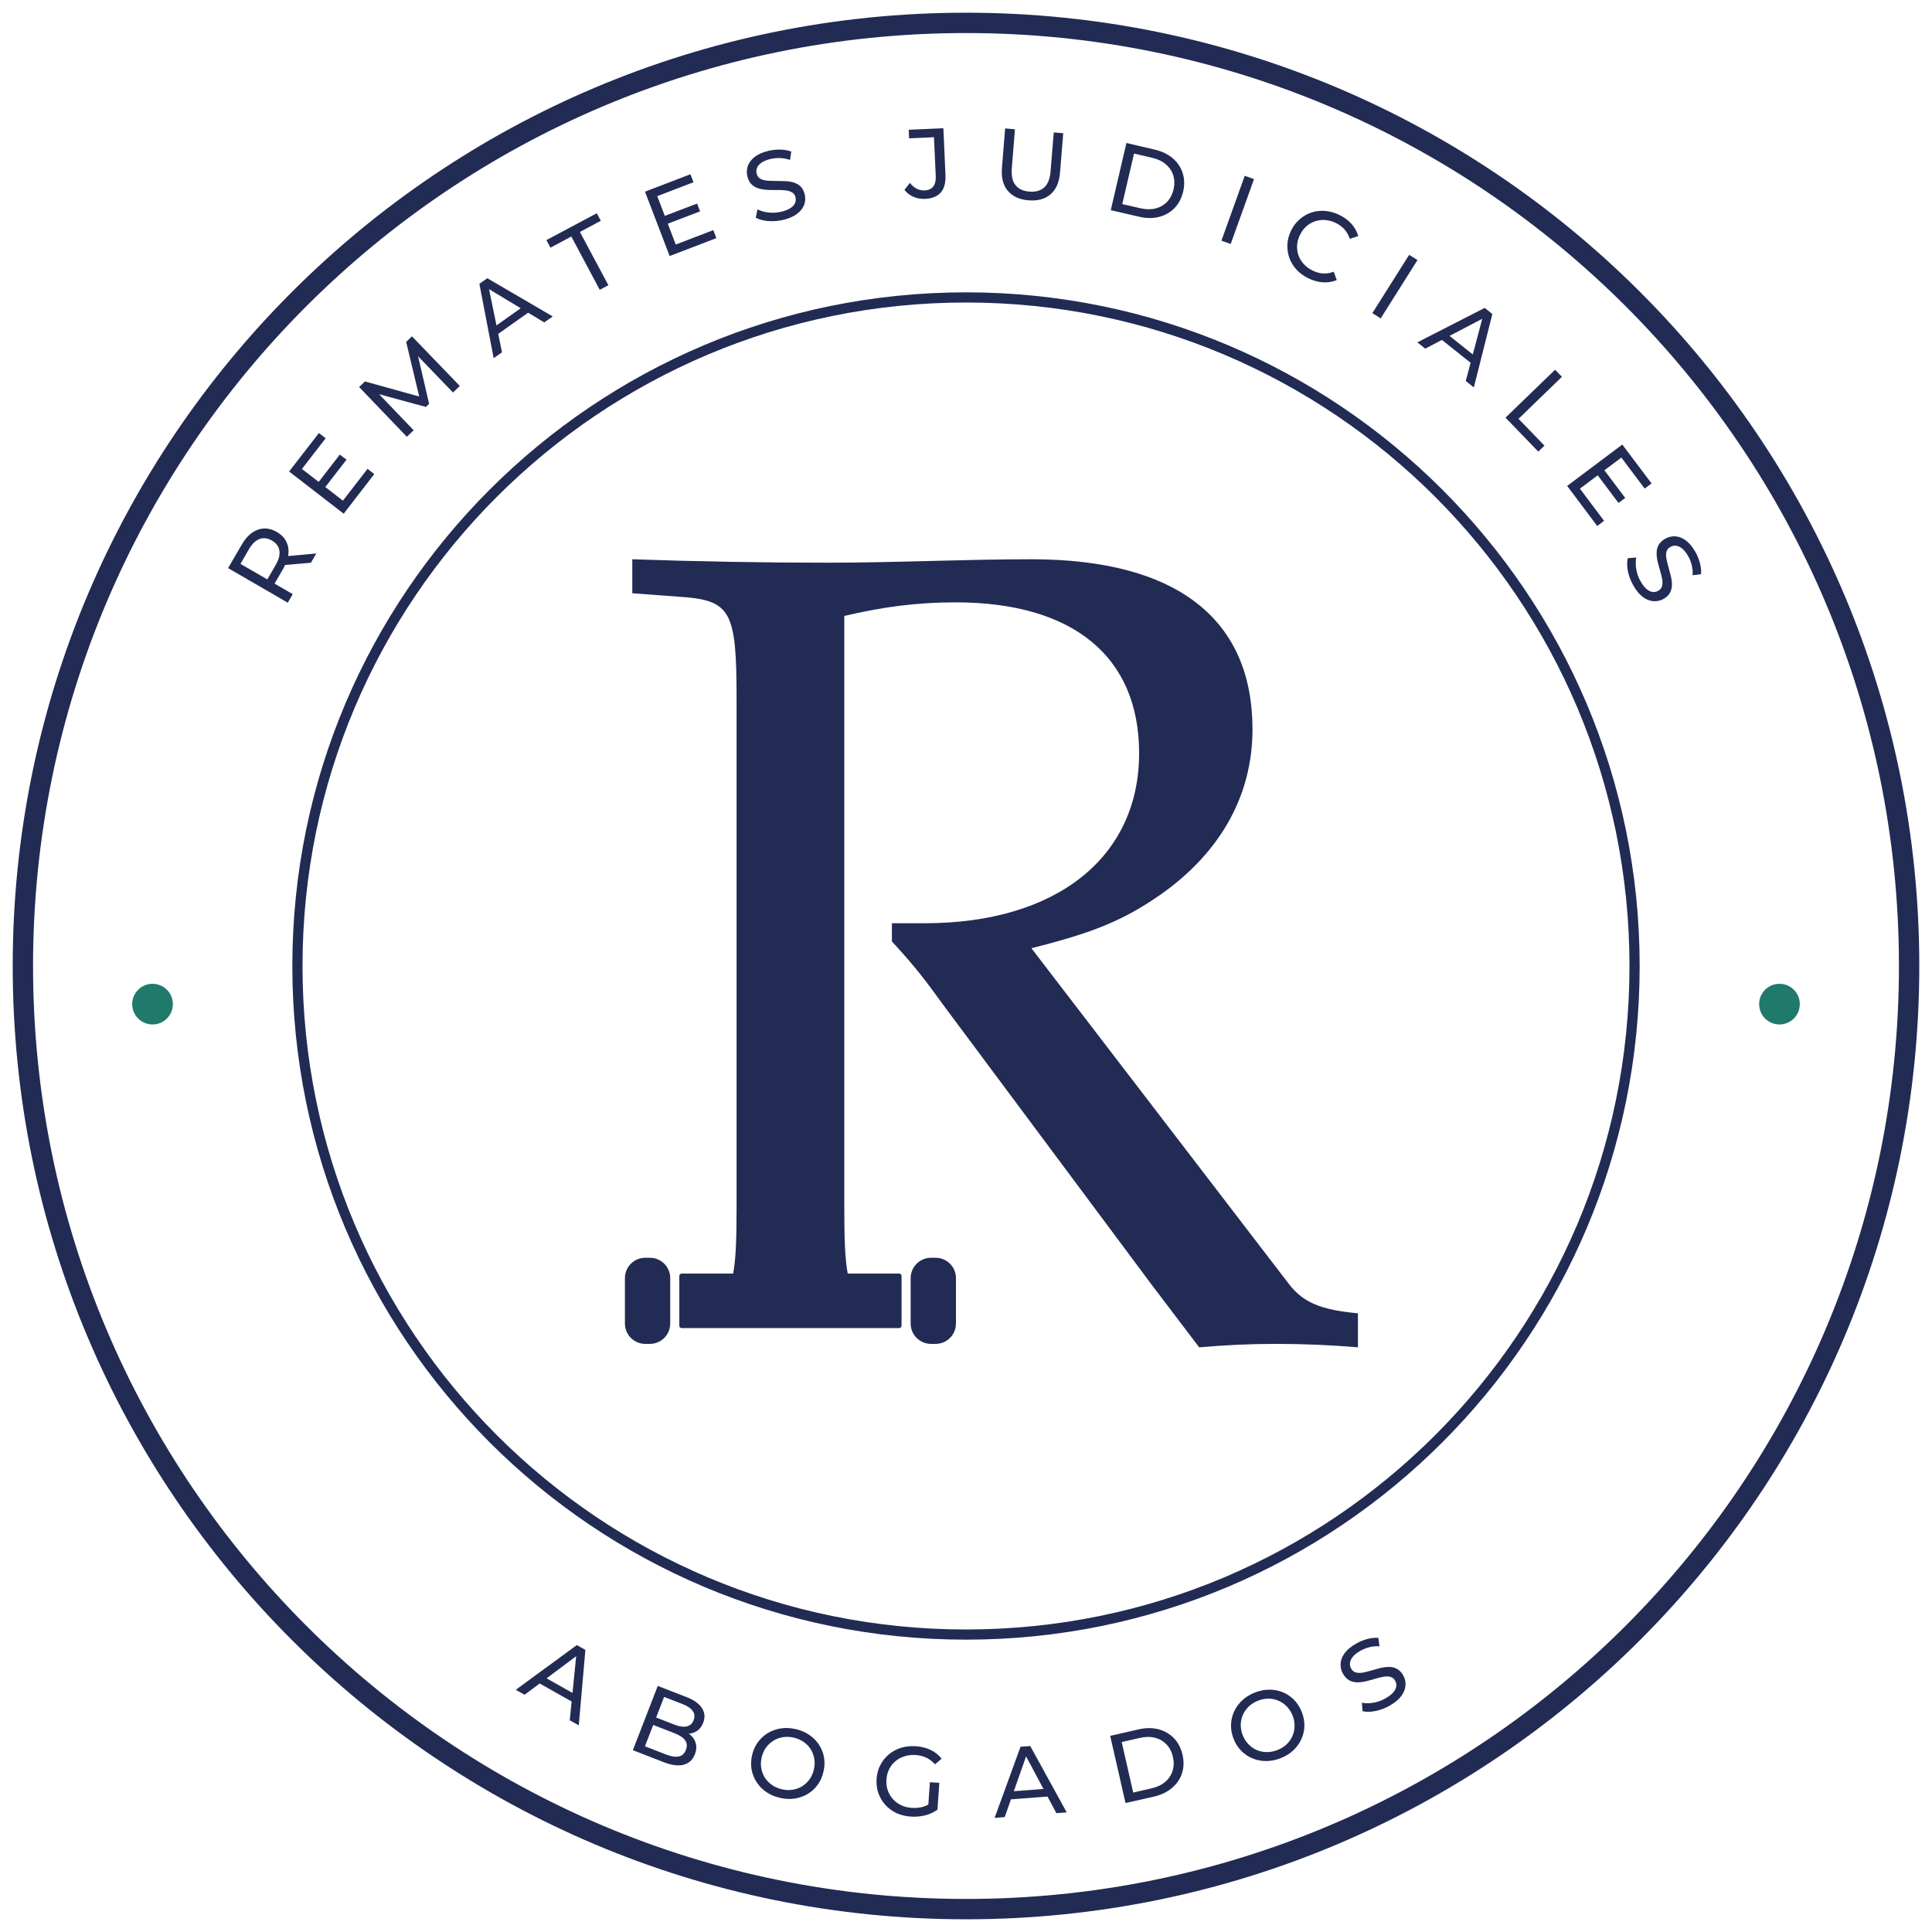
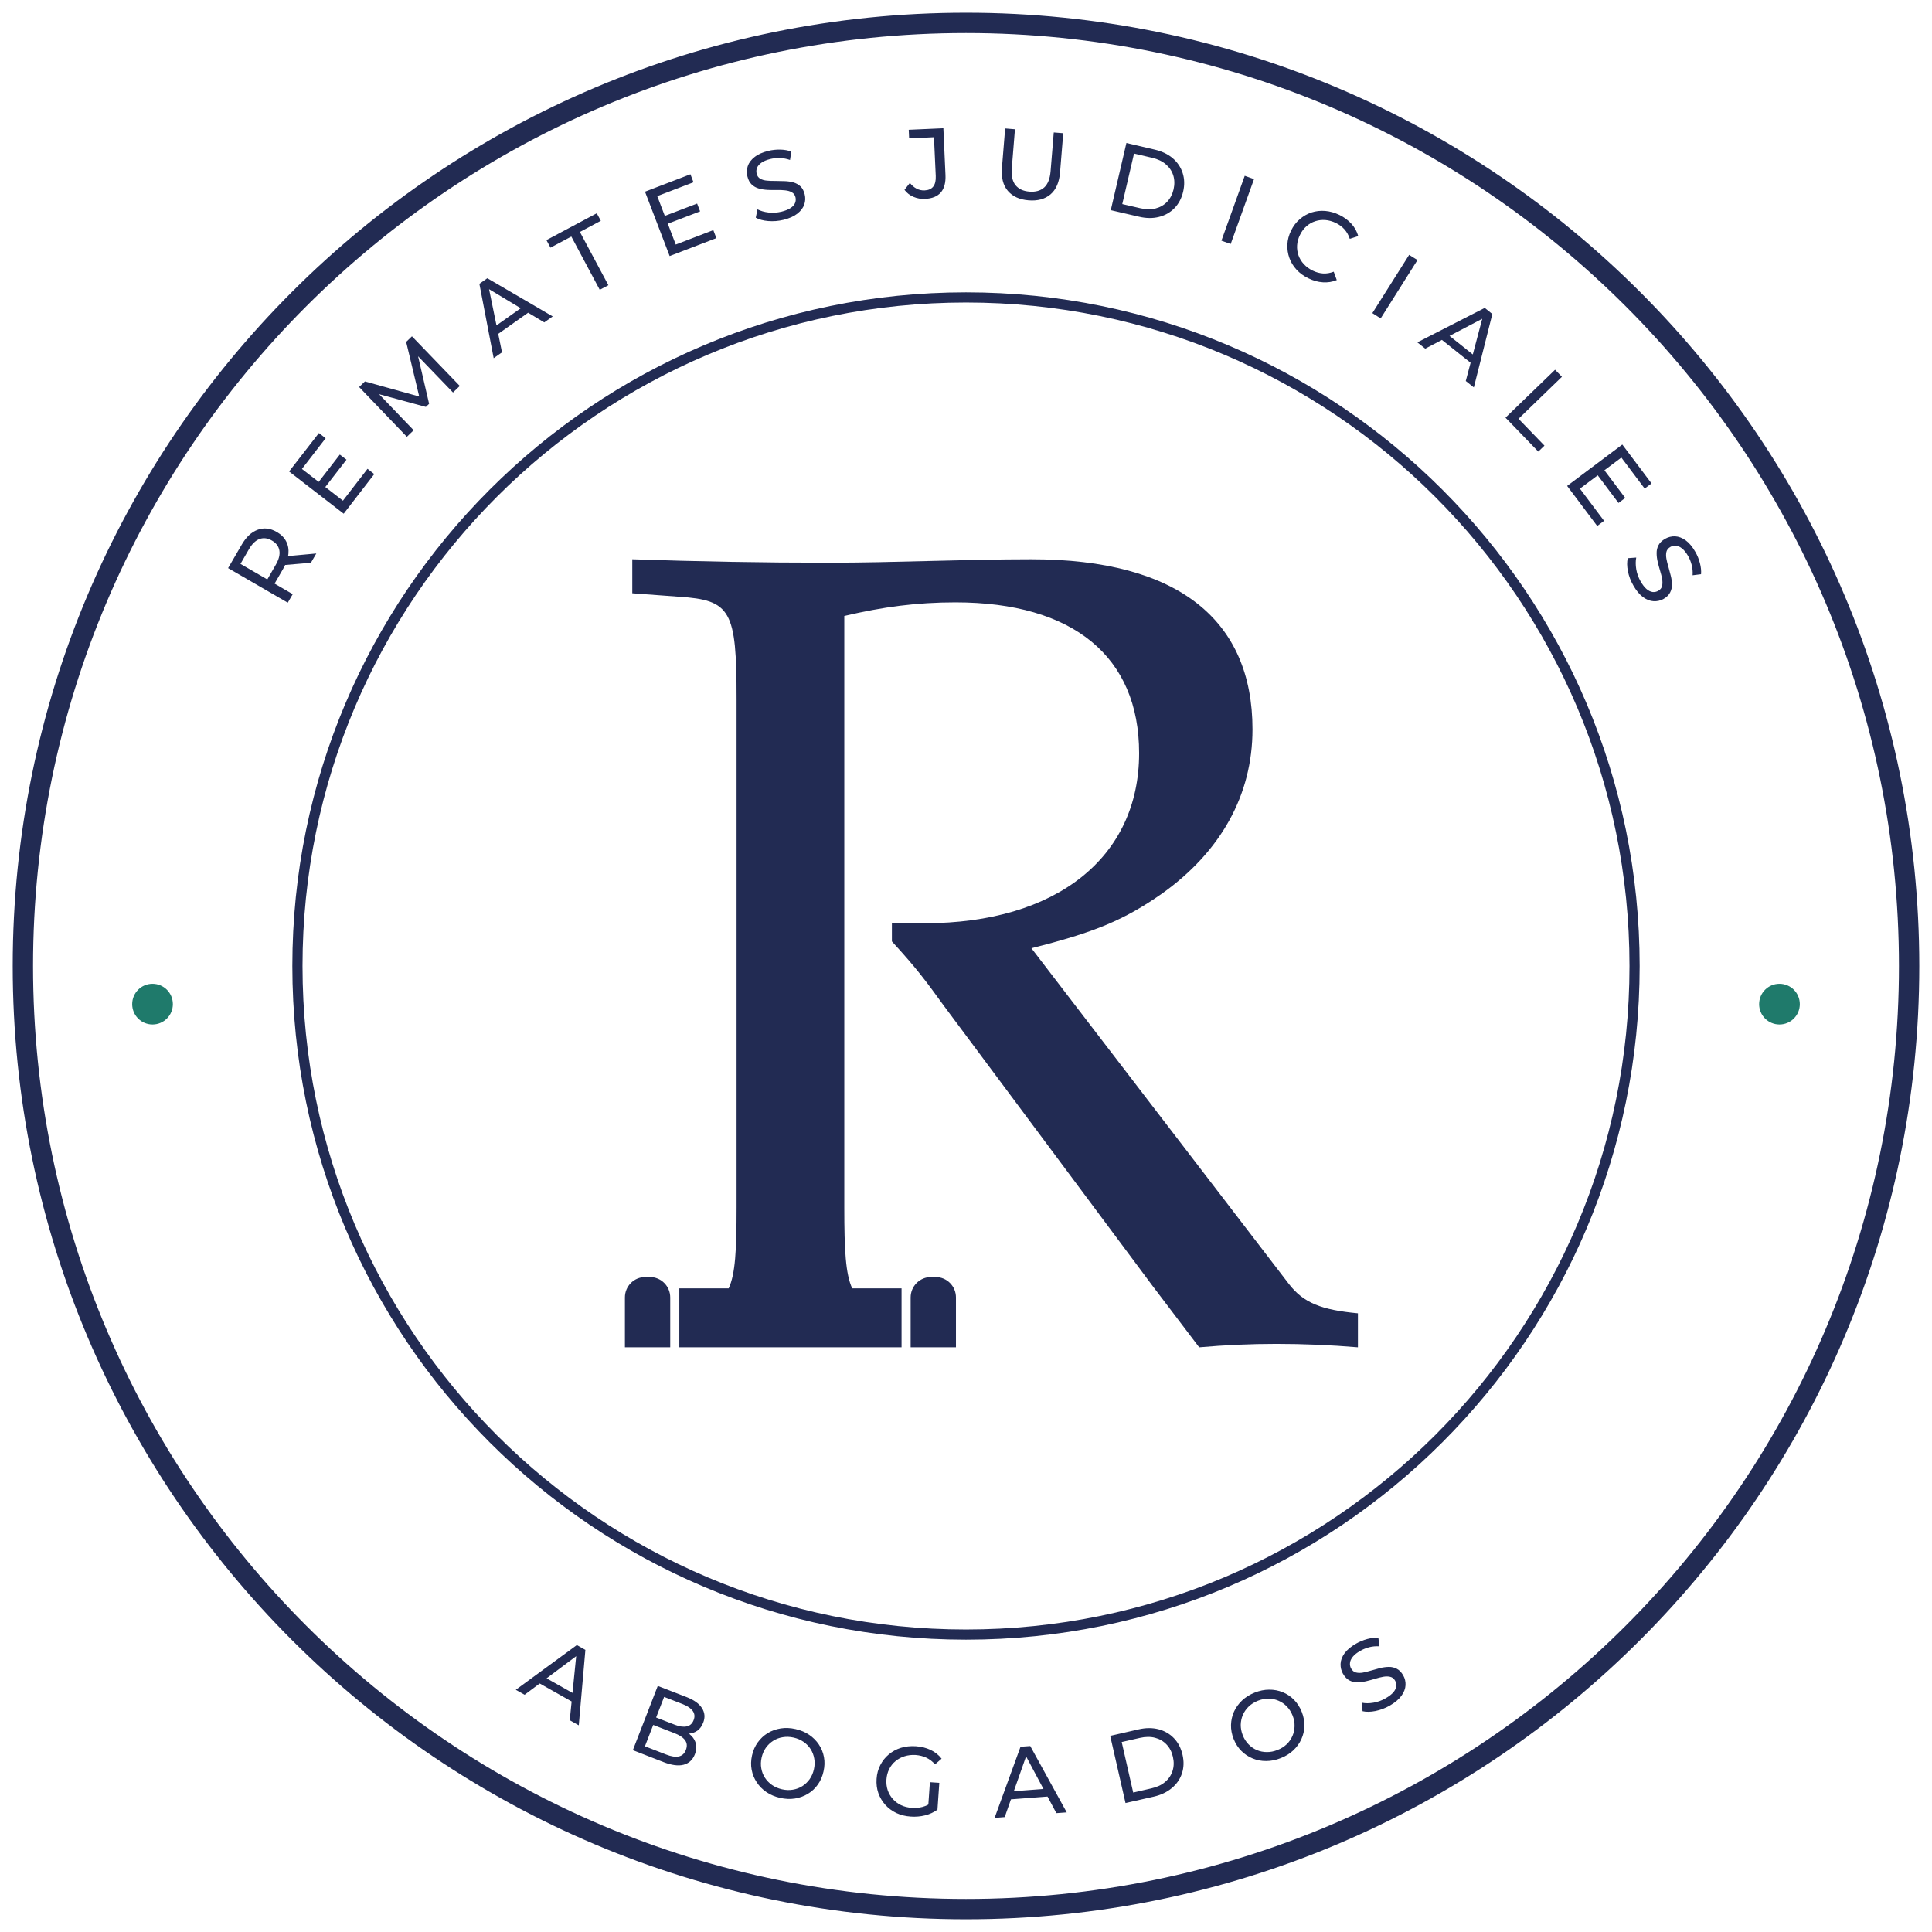
<svg xmlns="http://www.w3.org/2000/svg" viewBox="-152 -152 304 304" role="img" aria-label="Remates Judiciales · Abogados">
  <path d="M150 0C150 82.84 82.84 150 0 150C-82.84 150 -150 82.84 -150 0C-150 -82.84 -82.84 -150 0 -150C82.84 -150 150 -82.84 150 0ZM146.8 0C146.8 -81.08 81.08 -146.8 0 -146.8C-81.08 -146.8 -146.8 -81.08 -146.8 0C-146.8 81.08 -81.08 146.8 0 146.8C81.08 146.8 146.8 81.08 146.8 0Z" fill="#222B53" />
  <path d="M106 0C106 58.54 58.54 106 0 106C-58.54 106 -106 58.54 -106 0C-106 -58.54 -58.54 -106 0 -106C58.54 -106 106 -58.54 106 0ZM104.4 0C104.4 -57.66 57.66 -104.4 0 -104.4C-57.66 -104.4 -104.4 -57.66 -104.4 0C-104.4 57.66 -57.66 104.4 0 104.4C57.66 104.4 104.4 57.66 104.4 0Z" fill="#222B53" />
  <path d="M-106.72 -57.17 -116.11 -62.61 -113.98 -66.27Q-112.93 -68.1 -111.46 -68.64Q-109.99 -69.19 -108.44 -68.29Q-107.42 -67.7 -106.97 -66.81Q-106.51 -65.92 -106.62 -64.82Q-106.74 -63.72 -107.45 -62.49L-109.15 -59.56L-109.41 -60.53L-105.94 -58.51ZM-103.08 -63.45 -107.87 -63.04 -107.04 -64.47 -102.23 -64.91ZM-109.28 -60.45 -110.29 -60.22 -108.62 -63.11Q-107.87 -64.4 -108.04 -65.38Q-108.21 -66.37 -109.22 -66.95Q-110.23 -67.53 -111.16 -67.19Q-112.1 -66.84 -112.84 -65.56L-114.51 -62.67L-114.83 -63.66ZM-97.92 -71.17 -106.51 -77.81 -101.82 -83.86 -100.76 -83.04 -104.49 -78.21 -98.04 -73.22 -94.17 -78.23 -93.11 -77.4ZM-100.9 -75.25 -101.94 -76.06 -98.53 -80.47 -97.48 -79.67ZM-87.98 -83.27 -95.49 -91.1 -94.58 -91.98 -85.39 -89.43 -85.88 -88.96 -88.09 -98.2 -87.18 -99.08 -79.65 -91.27 -80.72 -90.24 -86.63 -96.37 -86.37 -96.61 -84.48 -88.46 -84.99 -87.97 -93.08 -90.17 -92.8 -90.44 -86.91 -84.3ZM-74.32 -95.64 -76.57 -107.34 -75.32 -108.22 -65.03 -102.21 -66.36 -101.27 -75.7 -106.89 -75.2 -107.25 -73.01 -96.56ZM-74.18 -99.06 -74.55 -100.32 -69.57 -103.85 -68.48 -103.09ZM-57.63 -106.4 -62.1 -114.78 -65.38 -113.03 -66.02 -114.22 -58.1 -118.44 -57.46 -117.26 -60.75 -115.5 -56.27 -107.12ZM-46.63 -111.71 -50.51 -121.84 -43.36 -124.58 -42.88 -123.32 -48.58 -121.14 -45.67 -113.52 -39.76 -115.79 -39.28 -114.53ZM-47.05 -116.75 -47.52 -117.98 -42.31 -119.97 -41.84 -118.74ZM-28.72 -117.41Q-29.93 -117.12 -31.12 -117.22Q-32.31 -117.32 -33.08 -117.75L-32.81 -119.06Q-32.08 -118.68 -31.06 -118.56Q-30.05 -118.45 -29.04 -118.69Q-28.12 -118.92 -27.6 -119.27Q-27.08 -119.62 -26.9 -120.05Q-26.72 -120.49 -26.83 -120.96Q-26.96 -121.5 -27.4 -121.74Q-27.83 -121.99 -28.45 -122.05Q-29.06 -122.12 -29.77 -122.1Q-30.49 -122.09 -31.22 -122.12Q-31.96 -122.16 -32.6 -122.34Q-33.24 -122.52 -33.72 -122.97Q-34.2 -123.42 -34.4 -124.26Q-34.6 -125.07 -34.34 -125.86Q-34.08 -126.65 -33.28 -127.28Q-32.49 -127.92 -31.1 -128.26Q-30.19 -128.48 -29.22 -128.46Q-28.26 -128.44 -27.49 -128.15L-27.69 -126.83Q-28.48 -127.11 -29.28 -127.13Q-30.08 -127.15 -30.79 -126.98Q-31.68 -126.76 -32.2 -126.39Q-32.71 -126.03 -32.88 -125.59Q-33.06 -125.15 -32.94 -124.68Q-32.81 -124.12 -32.37 -123.88Q-31.94 -123.63 -31.32 -123.58Q-30.71 -123.52 -29.99 -123.53Q-29.28 -123.53 -28.55 -123.5Q-27.81 -123.48 -27.17 -123.3Q-26.53 -123.12 -26.05 -122.68Q-25.58 -122.24 -25.38 -121.41Q-25.18 -120.61 -25.45 -119.82Q-25.72 -119.03 -26.53 -118.39Q-27.34 -117.75 -28.72 -117.41ZM-6.45 -120.71Q-7.41 -120.66 -8.27 -121.03Q-9.12 -121.39 -9.68 -122.13L-8.83 -123.22Q-8.36 -122.62 -7.78 -122.32Q-7.2 -122.01 -6.52 -122.04Q-4.66 -122.12 -4.76 -124.32L-5.04 -130.41L-8.95 -130.23L-9.01 -131.58L-3.56 -131.82L-3.23 -124.47Q-3.15 -122.66 -3.96 -121.72Q-4.78 -120.78 -6.45 -120.71ZM9.84 -120.48Q7.71 -120.65 6.58 -121.97Q5.46 -123.29 5.66 -125.64L6.16 -131.79L7.7 -131.66L7.21 -125.57Q7.06 -123.77 7.79 -122.87Q8.51 -121.97 9.96 -121.85Q11.43 -121.73 12.3 -122.5Q13.16 -123.27 13.31 -125.07L13.81 -131.16L15.3 -131.04L14.8 -124.89Q14.61 -122.54 13.3 -121.42Q11.98 -120.3 9.84 -120.48ZM22.78 -118.93 25.24 -129.5 29.69 -128.46Q31.38 -128.07 32.52 -127.11Q33.65 -126.14 34.09 -124.78Q34.53 -123.42 34.17 -121.85Q33.8 -120.28 32.81 -119.26Q31.81 -118.23 30.37 -117.87Q28.92 -117.5 27.23 -117.9ZM24.59 -119.89 27.45 -119.23Q28.76 -118.93 29.83 -119.2Q30.91 -119.48 31.65 -120.25Q32.38 -121.03 32.66 -122.2Q32.93 -123.4 32.61 -124.41Q32.29 -125.42 31.45 -126.14Q30.61 -126.87 29.29 -127.17L26.44 -127.84ZM40.19 -114.13 43.86 -124.34 45.32 -123.82 41.65 -113.61ZM53.87 -108.21Q52.76 -108.75 52 -109.58Q51.24 -110.41 50.88 -111.42Q50.52 -112.43 50.57 -113.53Q50.62 -114.63 51.15 -115.71Q51.68 -116.8 52.52 -117.51Q53.35 -118.23 54.37 -118.57Q55.4 -118.9 56.52 -118.81Q57.64 -118.72 58.76 -118.18Q59.88 -117.63 60.65 -116.78Q61.42 -115.93 61.72 -114.85L60.39 -114.42Q60.11 -115.27 59.56 -115.9Q59 -116.52 58.21 -116.91Q57.38 -117.31 56.54 -117.38Q55.71 -117.44 54.95 -117.19Q54.18 -116.94 53.56 -116.39Q52.94 -115.84 52.55 -115.03Q52.15 -114.23 52.1 -113.4Q52.05 -112.57 52.32 -111.81Q52.59 -111.06 53.16 -110.44Q53.73 -109.82 54.55 -109.42Q55.34 -109.03 56.18 -108.97Q57.01 -108.92 57.86 -109.25L58.34 -107.93Q57.3 -107.5 56.16 -107.58Q55.02 -107.65 53.87 -108.21ZM63.94 -102.73 69.73 -111.9 71.04 -111.08 65.25 -101.9ZM71.02 -98.13 81.62 -103.55 82.82 -102.59 79.91 -91.04 78.64 -92.05 81.43 -102.59 81.92 -102.2 72.26 -97.14ZM74.34 -98.95 75.44 -99.66 80.22 -95.85 79.8 -94.6ZM84.89 -86.28 92.69 -93.82 93.77 -92.71 86.94 -86.1 91.02 -81.88 90.05 -80.94ZM94.59 -75.54 103.27 -82.05 107.87 -75.93 106.79 -75.12 103.12 -80 96.6 -75.11 100.4 -70.05 99.32 -69.24ZM99.32 -77.32 100.37 -78.11 103.73 -73.65 102.67 -72.86ZM105 -59.89Q104.38 -60.96 104.15 -62.13Q103.92 -63.31 104.13 -64.17L105.46 -64.27Q105.3 -63.46 105.46 -62.45Q105.63 -61.44 106.14 -60.54Q106.61 -59.72 107.09 -59.31Q107.57 -58.91 108.04 -58.85Q108.51 -58.8 108.93 -59.04Q109.41 -59.31 109.53 -59.8Q109.64 -60.29 109.54 -60.89Q109.43 -61.5 109.22 -62.18Q109.01 -62.87 108.84 -63.58Q108.67 -64.3 108.67 -64.97Q108.66 -65.63 108.96 -66.21Q109.27 -66.8 110.02 -67.23Q110.75 -67.64 111.58 -67.61Q112.41 -67.57 113.24 -66.98Q114.06 -66.39 114.77 -65.15Q115.24 -64.33 115.48 -63.4Q115.73 -62.47 115.66 -61.65L114.33 -61.48Q114.39 -62.31 114.19 -63.09Q113.99 -63.87 113.63 -64.5Q113.17 -65.3 112.68 -65.69Q112.19 -66.09 111.71 -66.13Q111.24 -66.18 110.83 -65.94Q110.33 -65.65 110.21 -65.17Q110.1 -64.68 110.21 -64.08Q110.32 -63.47 110.53 -62.79Q110.73 -62.1 110.9 -61.39Q111.08 -60.68 111.08 -60.01Q111.09 -59.34 110.79 -58.77Q110.5 -58.19 109.76 -57.76Q109.04 -57.36 108.21 -57.4Q107.37 -57.44 106.54 -58.04Q105.7 -58.65 105 -59.89Z" fill="#222B53" />
  <path d="M-70.84 113.89 -61.23 106.85 -59.89 107.61 -60.93 119.48 -62.35 118.68 -61.26 107.83 -60.72 108.14 -69.45 114.67ZM-67.69 112.55 -66.71 111.68 -61.39 114.68 -61.61 115.98ZM-52.42 123.39 -48.5 113.28 -43.96 115.04Q-42.21 115.72 -41.54 116.78Q-40.87 117.85 -41.35 119.06Q-41.67 119.89 -42.25 120.31Q-42.84 120.73 -43.58 120.79Q-44.32 120.85 -45.04 120.57L-44.61 120.24Q-43.75 120.57 -43.2 121.14Q-42.65 121.7 -42.49 122.43Q-42.32 123.17 -42.66 124.04Q-43.17 125.34 -44.42 125.68Q-45.67 126.01 -47.59 125.27ZM-50.52 122.78 -47.2 124.07Q-46 124.54 -45.21 124.38Q-44.41 124.22 -44.08 123.36Q-43.73 122.47 -44.21 121.82Q-44.69 121.17 -45.89 120.71L-49.34 119.37L-48.89 118.2L-45.8 119.4Q-44.7 119.82 -43.94 119.65Q-43.17 119.48 -42.86 118.67Q-42.54 117.87 -42.99 117.23Q-43.44 116.59 -44.54 116.16L-47.5 115.01ZM-29.24 130.9Q-30.45 130.63 -31.4 129.99Q-32.34 129.35 -32.93 128.44Q-33.53 127.54 -33.73 126.46Q-33.93 125.39 -33.67 124.22Q-33.41 123.06 -32.77 122.17Q-32.13 121.28 -31.21 120.71Q-30.28 120.15 -29.16 119.97Q-28.05 119.79 -26.82 120.07Q-25.61 120.34 -24.68 120.97Q-23.75 121.6 -23.15 122.5Q-22.55 123.4 -22.35 124.48Q-22.15 125.56 -22.42 126.74Q-22.68 127.92 -23.32 128.81Q-23.95 129.7 -24.88 130.26Q-25.81 130.82 -26.92 131Q-28.03 131.17 -29.24 130.9ZM-28.94 129.55Q-28.06 129.75 -27.25 129.61Q-26.43 129.48 -25.75 129.05Q-25.08 128.62 -24.6 127.95Q-24.13 127.28 -23.93 126.4Q-23.73 125.52 -23.88 124.71Q-24.02 123.9 -24.45 123.22Q-24.88 122.55 -25.56 122.08Q-26.24 121.61 -27.12 121.41Q-28.01 121.21 -28.83 121.35Q-29.65 121.48 -30.33 121.91Q-31.01 122.34 -31.49 123.01Q-31.96 123.68 -32.16 124.56Q-32.36 125.44 -32.21 126.25Q-32.07 127.06 -31.63 127.74Q-31.19 128.41 -30.51 128.88Q-29.83 129.35 -28.94 129.55ZM-8.68 133.84Q-9.94 133.76 -10.96 133.28Q-11.98 132.79 -12.7 131.99Q-13.42 131.19 -13.79 130.15Q-14.15 129.12 -14.07 127.91Q-13.99 126.7 -13.48 125.73Q-12.98 124.75 -12.15 124.06Q-11.32 123.36 -10.24 123.02Q-9.16 122.69 -7.89 122.77Q-6.6 122.86 -5.57 123.35Q-4.53 123.84 -3.84 124.73L-4.87 125.62Q-5.49 124.93 -6.25 124.57Q-7.01 124.22 -7.92 124.15Q-8.85 124.09 -9.67 124.35Q-10.48 124.6 -11.1 125.12Q-11.72 125.63 -12.09 126.38Q-12.46 127.12 -12.52 128.02Q-12.58 128.9 -12.32 129.69Q-12.05 130.47 -11.51 131.08Q-10.97 131.68 -10.21 132.05Q-9.44 132.41 -8.51 132.47Q-7.64 132.53 -6.83 132.32Q-6.01 132.1 -5.29 131.51L-4.49 132.75Q-5.34 133.37 -6.44 133.65Q-7.54 133.92 -8.68 133.84ZM-4.49 132.75 -5.96 132.45 -5.68 128.43 -4.2 128.53ZM4.5 134.05 8.58 122.85 10.11 122.74 15.85 133.18 14.22 133.3 9.09 123.68 9.71 123.64 6.09 133.92ZM6.38 131.18 6.71 129.91 12.79 129.45 13.34 130.65ZM25.1 131.71 22.69 121.14 27.15 120.12Q28.84 119.73 30.29 120.1Q31.73 120.48 32.72 121.51Q33.71 122.54 34.07 124.11Q34.43 125.68 33.98 127.04Q33.54 128.39 32.39 129.35Q31.25 130.31 29.56 130.7ZM26.31 130.06 29.17 129.4Q30.49 129.11 31.33 128.39Q32.18 127.67 32.5 126.65Q32.83 125.63 32.56 124.45Q32.29 123.26 31.55 122.49Q30.82 121.72 29.75 121.44Q28.68 121.16 27.36 121.46L24.5 122.11ZM49.53 124.64Q48.38 125.1 47.24 125.1Q46.1 125.11 45.1 124.69Q44.1 124.28 43.33 123.51Q42.55 122.73 42.11 121.62Q41.67 120.51 41.7 119.41Q41.73 118.32 42.17 117.33Q42.62 116.35 43.44 115.57Q44.27 114.79 45.43 114.33Q46.59 113.87 47.71 113.87Q48.83 113.86 49.84 114.27Q50.84 114.68 51.61 115.46Q52.38 116.24 52.83 117.36Q53.27 118.49 53.25 119.58Q53.22 120.67 52.77 121.66Q52.32 122.65 51.5 123.42Q50.68 124.19 49.53 124.64ZM49.02 123.36Q49.86 123.03 50.46 122.46Q51.05 121.89 51.37 121.15Q51.69 120.42 51.7 119.59Q51.72 118.77 51.39 117.94Q51.05 117.1 50.48 116.51Q49.9 115.92 49.17 115.61Q48.43 115.29 47.61 115.28Q46.78 115.28 45.94 115.61Q45.09 115.95 44.49 116.52Q43.9 117.09 43.57 117.83Q43.25 118.57 43.23 119.39Q43.22 120.21 43.55 121.05Q43.88 121.88 44.46 122.47Q45.03 123.06 45.77 123.38Q46.52 123.69 47.34 123.69Q48.17 123.7 49.02 123.36ZM66.68 116.38Q65.6 116.99 64.43 117.23Q63.26 117.46 62.4 117.26L62.29 115.92Q63.1 116.09 64.11 115.92Q65.12 115.75 66.02 115.23Q66.84 114.76 67.25 114.28Q67.65 113.8 67.7 113.33Q67.76 112.86 67.52 112.45Q67.24 111.96 66.75 111.85Q66.27 111.73 65.66 111.84Q65.05 111.95 64.37 112.16Q63.69 112.37 62.97 112.54Q62.25 112.71 61.59 112.72Q60.92 112.72 60.34 112.42Q59.76 112.12 59.32 111.37Q58.91 110.65 58.94 109.81Q58.97 108.98 59.56 108.15Q60.15 107.33 61.39 106.62Q62.21 106.15 63.14 105.9Q64.07 105.65 64.89 105.72L65.06 107.05Q64.23 106.99 63.45 107.19Q62.67 107.4 62.04 107.76Q61.25 108.21 60.85 108.71Q60.46 109.2 60.42 109.67Q60.37 110.15 60.61 110.56Q60.9 111.06 61.38 111.17Q61.87 111.29 62.47 111.18Q63.08 111.06 63.76 110.86Q64.45 110.65 65.16 110.47Q65.87 110.3 66.54 110.29Q67.21 110.28 67.78 110.58Q68.36 110.87 68.79 111.61Q69.2 112.32 69.16 113.16Q69.12 113.99 68.52 114.83Q67.91 115.67 66.68 116.38Z" fill="#222B53" />
-   <path d="M-18.61 48.4H-10.5C-10.3 48.4 -10.14 48.56 -10.14 48.76V56.61C-10.14 56.81 -10.3 56.97 -10.5 56.97H-44.75C-44.95 56.97 -45.11 56.81 -45.11 56.61V48.76C-45.11 48.56 -44.95 48.4 -44.75 48.4H-36.64C-36.2 46.08 -36.1 42.78 -36.1 38.05V-42.05C-36.1 -55.97 -36.99 -57.58 -45.2 -58.11L-52.51 -58.65V-64C-42.17 -63.64 -32 -63.46 -21.65 -63.46C-10.94 -63.46 -0.42 -64 10.29 -64C33.48 -64 45.08 -54.37 45.08 -37.24C45.08 -26.89 40.08 -17.97 30.81 -11.37C24.92 -7.26 20.28 -5.3 10.29 -2.8L50.79 50.01C53.11 53.04 55.96 54.11 61.67 54.65V60Q55.25 59.46 48.83 59.46C44.72 59.46 40.8 59.64 36.69 60L29.38 50.37L-3.45 6.3C-6.3 2.37 -7.73 0.41 -11.66 -3.87V-6.73H-6.48C14.21 -6.73 27.24 -17.08 27.24 -33.49C27.24 -48.66 16.89 -57.22 -1.66 -57.22C-7.73 -57.22 -13.08 -56.51 -19.15 -55.08V38.05C-19.15 42.78 -19.05 46.08 -18.61 48.4ZM-5.5 45.91H-4.79C-3.01 45.91 -1.58 47.34 -1.58 49.12V56.25C-1.58 58.03 -3.01 59.46 -4.79 59.46H-5.5C-7.27 59.46 -8.71 58.03 -8.71 56.25V49.12C-8.71 47.34 -7.27 45.91 -5.5 45.91ZM-50.46 45.91H-49.75C-47.97 45.91 -46.54 47.34 -46.54 49.12V56.25C-46.54 58.03 -47.97 59.46 -49.75 59.46H-50.46C-52.24 59.46 -53.67 58.03 -53.67 56.25V49.12C-53.67 47.34 -52.24 45.91 -50.46 45.91Z" fill="#222B53" />
+   <path d="M-45.11 50.72H-37.34C-36.29 48.47 -36.1 44.65 -36.1 38.05V-42.05C-36.1 -55.97 -36.99 -57.58 -45.2 -58.11L-52.51 -58.65V-64C-42.17 -63.64 -32 -63.46 -21.65 -63.46C-10.94 -63.46 -0.42 -64 10.29 -64C33.48 -64 45.08 -54.37 45.08 -37.24C45.08 -26.89 40.08 -17.97 30.81 -11.37C24.92 -7.26 20.28 -5.3 10.29 -2.8L50.79 50.01C53.11 53.04 55.96 54.11 61.67 54.65V60Q55.25 59.46 48.83 59.46C44.72 59.46 40.8 59.64 36.69 60L29.38 50.37L-3.45 6.3C-6.3 2.37 -7.73 0.41 -11.66 -3.87V-6.73H-6.48C14.21 -6.73 27.24 -17.08 27.24 -33.49C27.24 -48.66 16.89 -57.22 -1.66 -57.22C-7.73 -57.22 -13.08 -56.51 -19.15 -55.08V38.05C-19.15 44.65 -18.95 48.47 -17.91 50.72H-10.14V60H-45.11ZM-5.5 48.94H-4.79C-3.01 48.94 -1.58 50.38 -1.58 52.15V60H-8.71V52.15C-8.71 50.38 -7.27 48.94 -5.5 48.94ZM-50.46 48.94H-49.75C-47.97 48.94 -46.54 50.38 -46.54 52.15V60H-53.67V52.15C-53.67 50.38 -52.24 48.94 -50.46 48.94Z" fill="#222B53" />
  <path d="M131.2 6C131.2 7.77 129.77 9.2 128 9.2C126.23 9.2 124.8 7.77 124.8 6C124.8 4.23 126.23 2.8 128 2.8C129.77 2.8 131.2 4.23 131.2 6ZM-124.8 6C-124.8 7.77 -126.23 9.2 -128 9.2C-129.77 9.2 -131.2 7.77 -131.2 6C-131.2 4.23 -129.77 2.8 -128 2.8C-126.23 2.8 -124.8 4.23 -124.8 6Z" fill="#1F7A6B" />
</svg>
